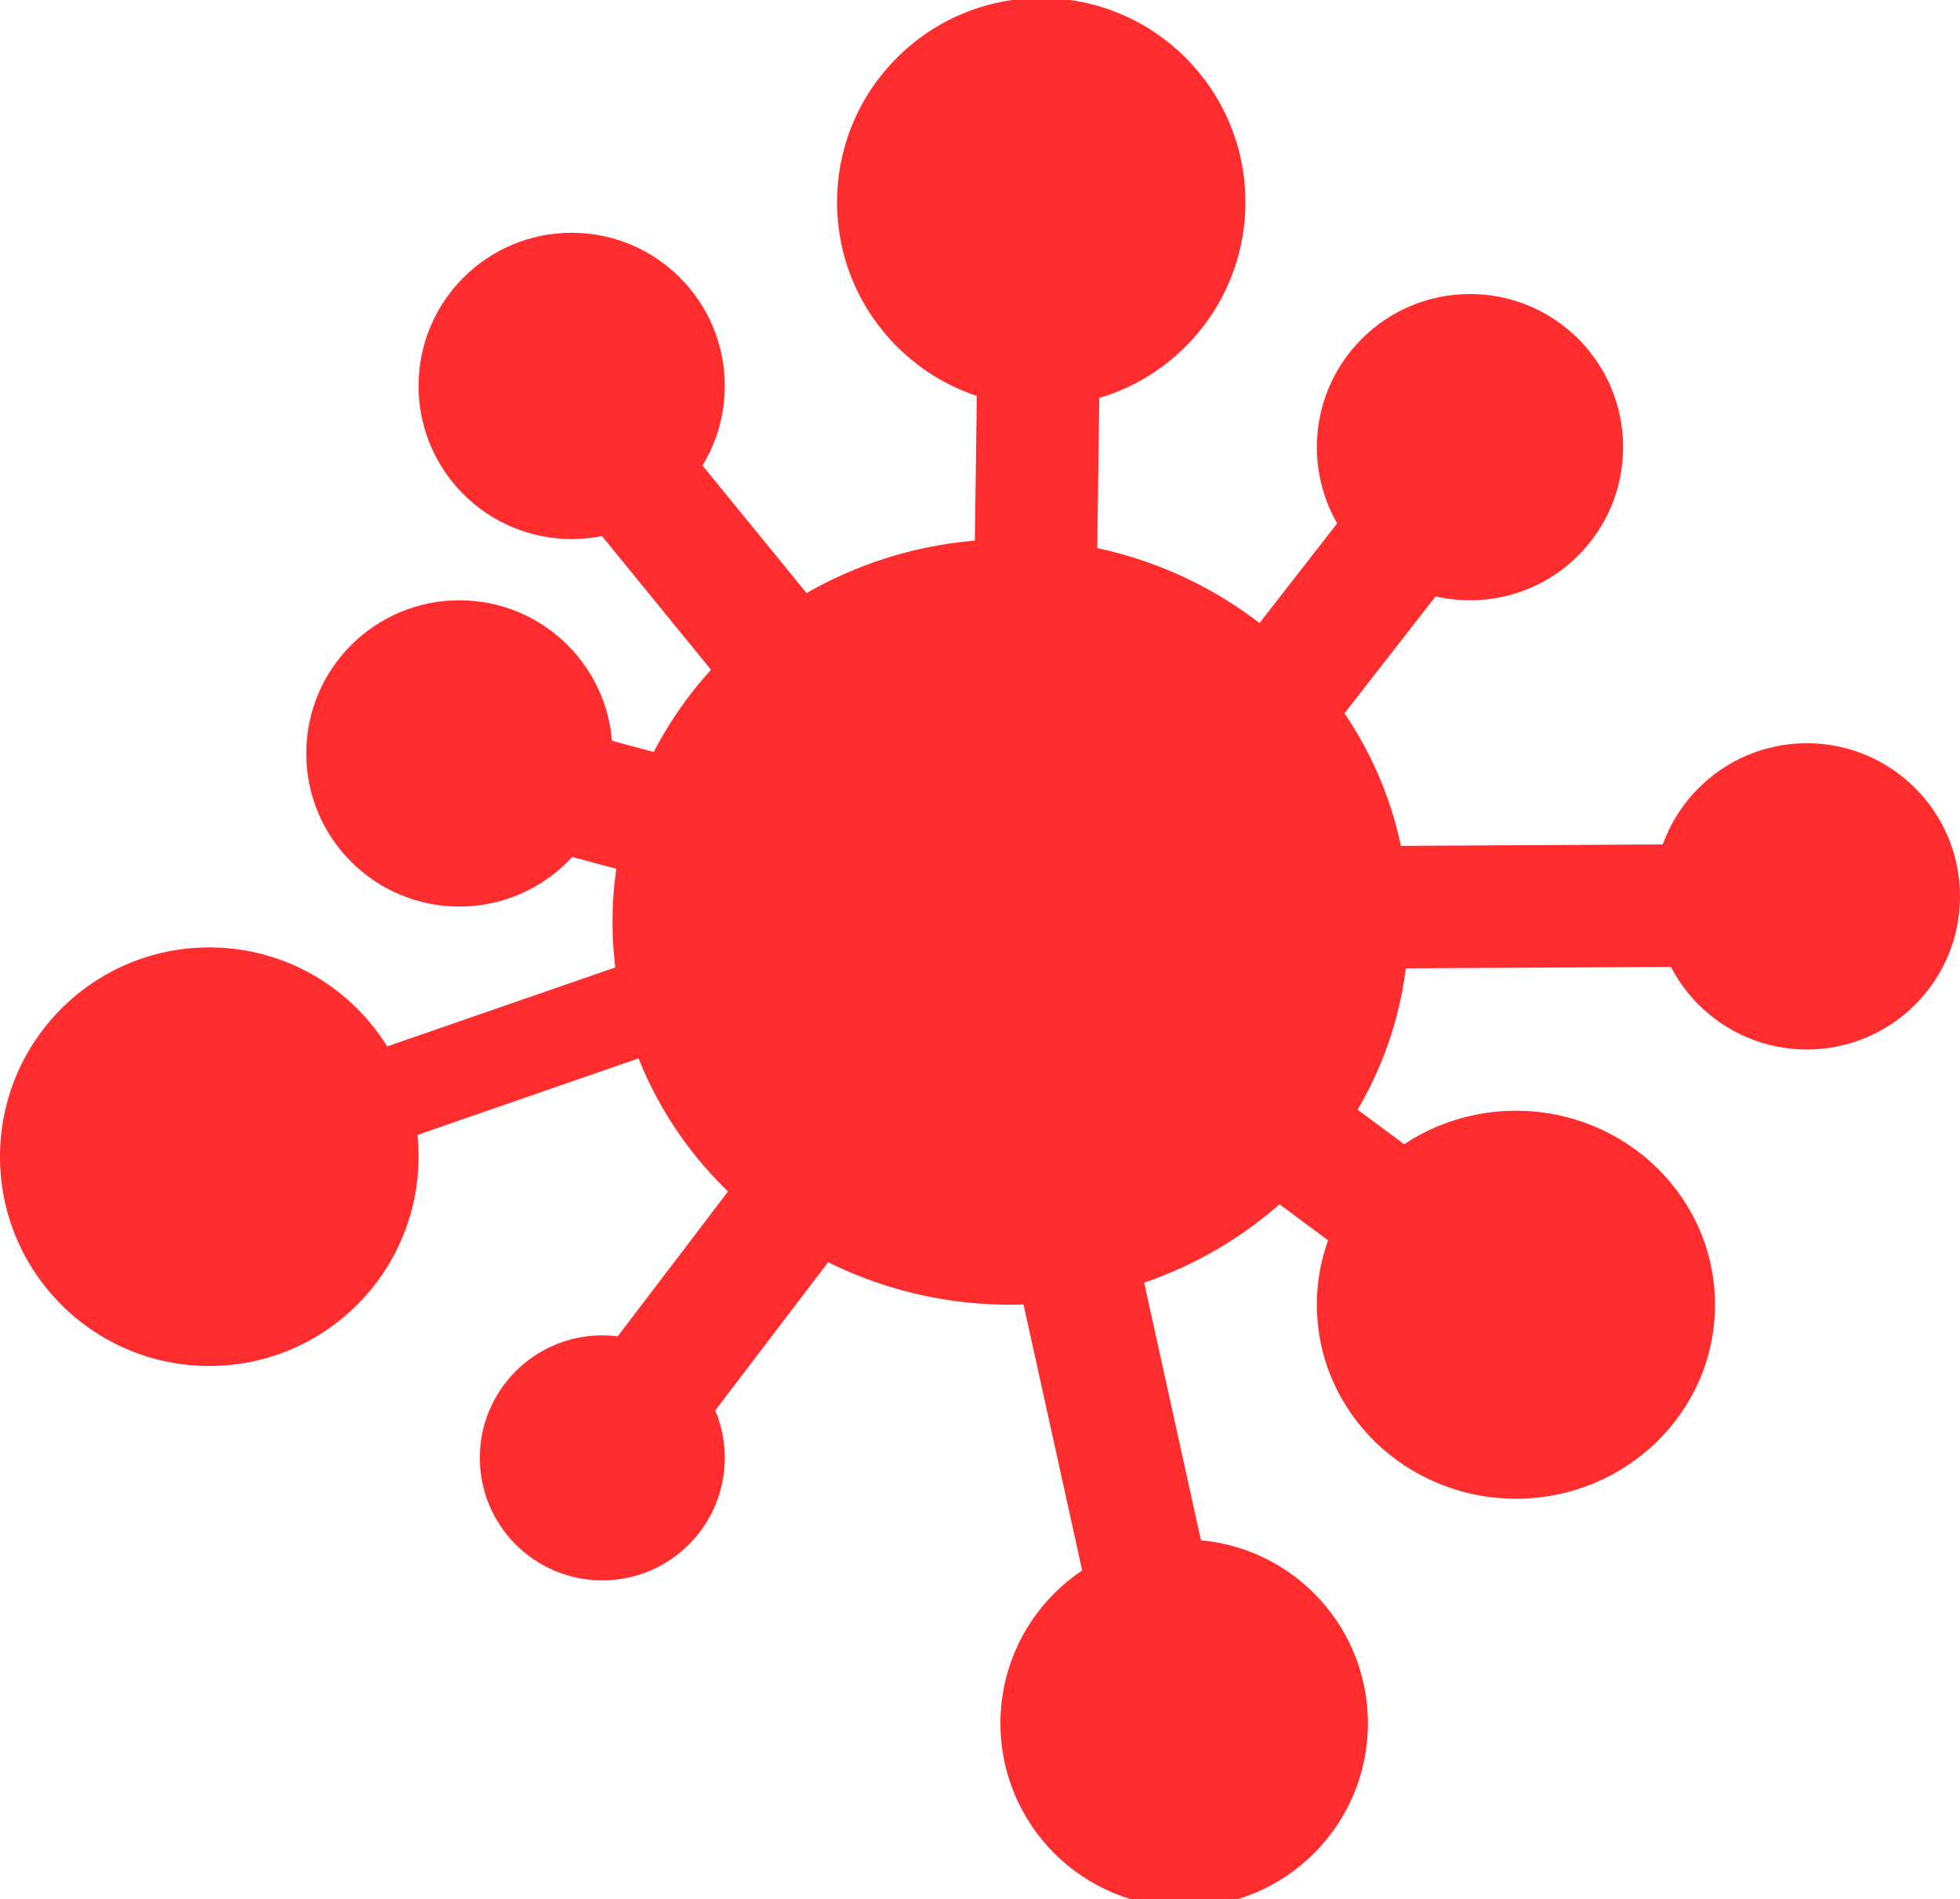
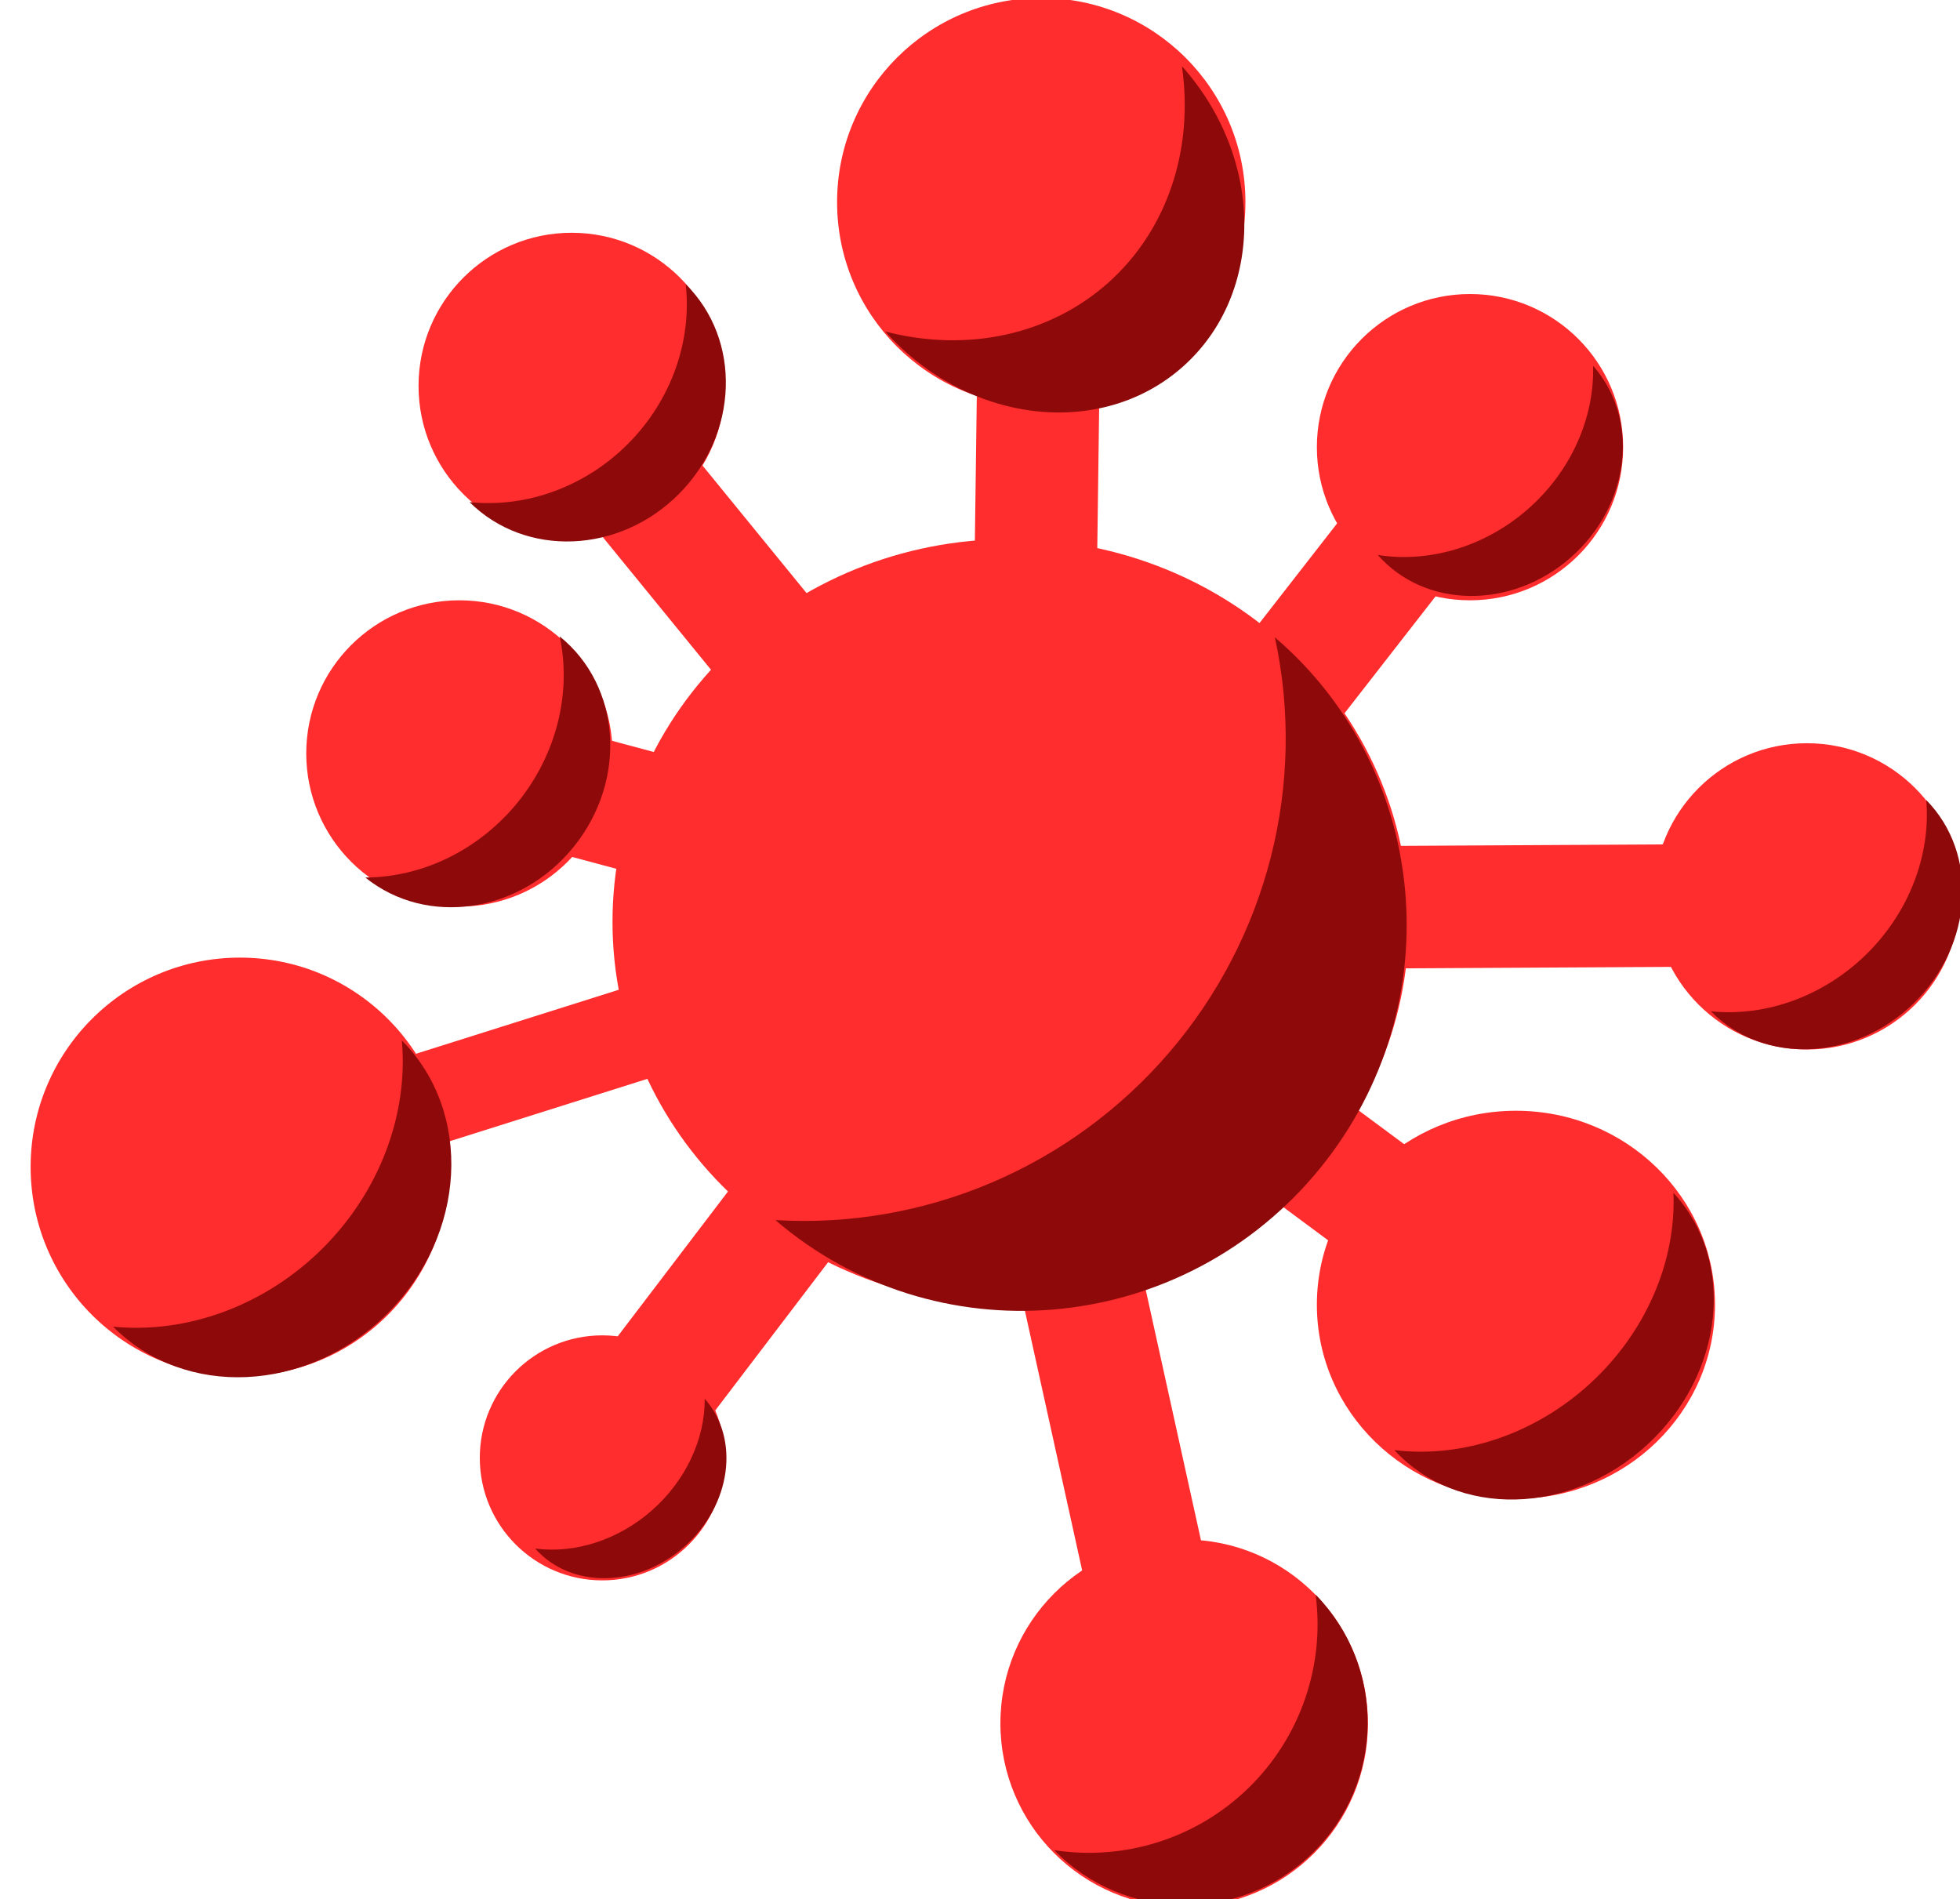
<svg xmlns="http://www.w3.org/2000/svg" width="192" height="186">
  <g id="Layer_1">
-     <ellipse ry="37.5" rx="39" id="svg_2" cy="90.3" cx="99" fill="#ff2d2d" />
-     <rect transform="rotate(15.0201, 67.5, 80.8)" id="svg_4" height="12" width="39" y="74.8" x="48" fill="#ff2d2d" />
-     <rect transform="rotate(-52.0904, 133.5, 57.8)" id="svg_8" height="12" width="39" y="51.8" x="114" fill="#ff2d2d" />
-     <rect transform="rotate(50.7928, 64.5, 49.8)" id="svg_9" height="12" width="39" y="43.8" x="45" fill="#ff2d2d" />
-     <rect transform="rotate(-52.7115, 76.5, 119.8)" id="svg_10" height="12" width="39" y="113.8" x="57" fill="#ff2d2d" />
-     <rect transform="rotate(-19.0905, 52.0364, 102.46)" id="svg_11" height="9.165" width="39" y="97.878" x="32.536" fill="#ff2d2d" />
-     <rect transform="rotate(36.5427, 132.5, 115.8)" id="svg_13" height="12" width="39" y="109.8" x="113" fill="#ff2d2d" />
-     <rect transform="rotate(-102.436, 109.5, 141.8)" id="svg_14" height="12" width="39" y="135.8" x="90" fill="#ff2d2d" />
-     <rect transform="rotate(-89.2334, 101.5, 52.8)" id="svg_17" height="12" width="39" y="46.8" x="82" fill="#ff2d2d" />
-     <rect transform="rotate(-0.315271, 146.5, 88.8)" id="svg_19" height="12" width="39" y="82.8" x="127" fill="#ff2d2d" />
-     <ellipse ry="18" rx="18" id="svg_21" cy="168.8" cx="116" fill="#ff2d2d" />
-     <ellipse ry="20.5" rx="20.5" id="svg_22" cy="113.3" cx="20.5" fill="#ff2d2d" />
-     <ellipse ry="15" rx="15" id="svg_23" cy="37.8" cx="56" fill="#ff2d2d" />
-     <ellipse ry="12" rx="12" id="svg_24" cy="142.8" cx="59" fill="#ff2d2d" />
-     <ellipse ry="15" rx="15" id="svg_25" cy="73.8" cx="45" fill="#ff2d2d" />
-     <ellipse ry="20" rx="20" id="svg_26" cy="19.8" cx="102" fill="#ff2d2d" />
-     <ellipse ry="19" rx="19.5" id="svg_27" cy="127.8" cx="148.5" fill="#ff2d2d" />
-     <ellipse ry="15" rx="15" id="svg_28" cy="87.8" cx="177" fill="#ff2d2d" />
-     <ellipse ry="15" rx="15" id="svg_29" cy="43.8" cx="144" fill="#ff2d2d" />
+     <ellipse fill="#ff2d2d" cx="99" cy="90.3" id="svg_2" rx="39" ry="37.5" />
+     <rect fill="#ff2d2d" x="48" y="74.8" width="39" height="12" id="svg_4" transform="rotate(15.0201, 67.5, 80.8)" />
+     <rect fill="#ff2d2d" x="114" y="51.8" width="39" height="12" id="svg_8" transform="rotate(-52.0904, 133.5, 57.8)" />
+     <rect fill="#ff2d2d" x="45" y="43.8" width="39" height="12" id="svg_9" transform="rotate(50.7928, 64.5, 49.8)" />
+     <rect fill="#ff2d2d" x="57" y="113.8" width="39" height="12" id="svg_10" transform="rotate(-52.7115, 76.5, 119.8)" />
+     <rect fill="#ff2d2d" x="32.536" y="99.878" width="39" height="9.165" id="svg_11" transform="rotate(-17.5148, 52.0364, 104.46)" />
+     <rect fill="#ff2d2d" x="113" y="109.8" width="39" height="12" id="svg_13" transform="rotate(36.5427, 132.5, 115.8)" />
+     <rect fill="#ff2d2d" x="90" y="135.8" width="39" height="12" id="svg_14" transform="rotate(-102.436, 109.5, 141.8)" />
+     <rect fill="#ff2d2d" x="82" y="46.8" width="39" height="12" id="svg_17" transform="rotate(-89.2334, 101.5, 52.8)" />
+     <rect fill="#ff2d2d" x="127" y="82.8" width="39" height="12" id="svg_19" transform="rotate(-0.315271, 146.5, 88.8)" />
+     <ellipse fill="#ff2d2d" cx="116" cy="168.8" id="svg_21" rx="18" ry="18" />
+     <ellipse fill="#ff2d2d" cx="23.5" cy="114.3" id="svg_22" rx="20.5" ry="20.5" />
+     <ellipse fill="#ff2d2d" cx="56" cy="37.8" id="svg_23" rx="15" ry="15" />
+     <ellipse fill="#ff2d2d" cx="59" cy="142.8" id="svg_24" rx="12" ry="12" />
+     <ellipse fill="#ff2d2d" cx="45" cy="73.8" id="svg_25" rx="15" ry="15" />
+     <ellipse fill="#ff2d2d" cx="102" cy="19.8" id="svg_26" rx="20" ry="20" />
+     <ellipse fill="#ff2d2d" cx="148.5" cy="127.8" id="svg_27" rx="19.5" ry="19" />
+     <ellipse transform="matrix(1, 0, 0, 1, 0, 0)" fill="#ff2d2d" cx="177" cy="87.8" id="svg_28" rx="15" ry="15" />
+     <ellipse fill="#ff2d2d" cx="144" cy="43.8" id="svg_29" rx="15" ry="15" />
+     <path id="svg_6" d="m352.5,126.8" opacity="NaN" fill="#ff2d2d" />
+     <path transform="rotate(-139.394, 114.548, 103.081)" id="svg_36" d="m133.157,140.673l0,0c-20.552,0 -37.217,-16.827 -37.217,-37.591c0,-20.761 16.664,-37.591 37.217,-37.591l0,0c-11.713,8.874 -18.607,22.802 -18.607,37.591s6.894,28.715 18.607,37.591z" fill="#8e0909" />
+     <path transform="rotate(-134.746, 31.5586, 122.326)" id="svg_37" d="m40.56,142.241l0,0c-9.94,0 -18,-8.914 -18,-19.914c0,-10.999 8.06,-19.914 18,-19.914l0,0c-5.665,4.701 -8.999,12.079 -8.999,19.914s3.334,15.212 8.999,19.914z" fill="#8e0909" />
+     <path transform="rotate(-131.798, 108.58, 27.6781)" id="svg_38" d="m119.579,47.171l0,0c-12.149,0 -22,-8.726 -22,-19.493c0,-10.766 9.851,-19.493 22,-19.493l0,0c-6.924,4.601 -10.999,11.824 -10.999,19.493s4.075,14.89 10.999,19.493z" fill="#8e0909" />
+     <path transform="rotate(-135.235, 61.5553, 43.4396)" id="svg_39" d="m68.554,58.471l0,0c-7.729,0 -13.996,-6.729 -13.996,-15.032c0,-8.302 6.267,-15.032 13.996,-15.032l0,0c-4.405,3.548 -6.997,9.118 -6.997,15.032s2.593,11.482 6.997,15.032z" fill="#8e0909" />
+     <path transform="rotate(-141.122, 50.7585, 78.5423)" id="svg_40" d="m57.762,93.71l0,0c-7.733,0 -14.004,-6.789 -14.004,-15.167c0,-8.377 6.27,-15.167 14.004,-15.167l0,0c-4.407,3.58 -7.001,9.2 -7.001,15.167s2.594,11.586 7.001,15.167z" fill="#8e0909" />
+     <path transform="rotate(-131.458, 63.887, 147.92)" id="svg_41" d="m68.653,159l0,0c-5.264,0 -9.533,-4.96 -9.533,-11.08c0,-6.119 4.269,-11.08 9.533,-11.08l0,0c-3,2.615 -4.766,6.721 -4.766,11.08s1.766,8.464 4.766,11.08z" fill="#8e0909" />
+     <path transform="rotate(-134.448, 182.823, 93.4757)" id="svg_42" d="m189.497,108.25l0,0c-7.372,0 -13.35,-6.614 -13.35,-14.775c0,-8.16 5.978,-14.775 13.35,-14.775l0,0c-4.201,3.488 -6.674,8.962 -6.674,14.775s2.473,11.286 6.674,14.775z" fill="#8e0909" />
+     <path transform="rotate(-134.331, 122.324, 175.114)" id="svg_43" d="m131.27,193.019l0,0c-9.88,0 -17.892,-8.014 -17.892,-17.904c0,-9.888 8.011,-17.904 17.892,-17.904l0,0c-5.631,4.226 -8.945,10.86 -8.945,17.904s3.314,13.676 8.945,17.904z" fill="#8e0909" />
+     <path transform="rotate(-131.305, 149.693, 49.8516)" id="svg_45" d="m156.026,63.889l0,0c-6.994,0 -12.664,-6.284 -12.664,-14.038c0,-7.753 5.67,-14.038 12.664,-14.038l0,0c-3.986,3.314 -6.332,8.515 -6.332,14.038s2.346,10.723 6.332,14.038z" fill="#8e0909" />
+     <path transform="rotate(-132.662, 155.817, 135.47)" id="svg_46" d="m164.017,154.06l0,0c-9.058,0 -16.403,-8.322 -16.403,-18.591c0,-10.267 7.345,-18.591 16.403,-18.591l0,0c-5.162,4.389 -8.201,11.276 -8.201,18.591s3.039,14.201 8.201,18.591z" fill="#8e0909" />
  </g>
</svg>
